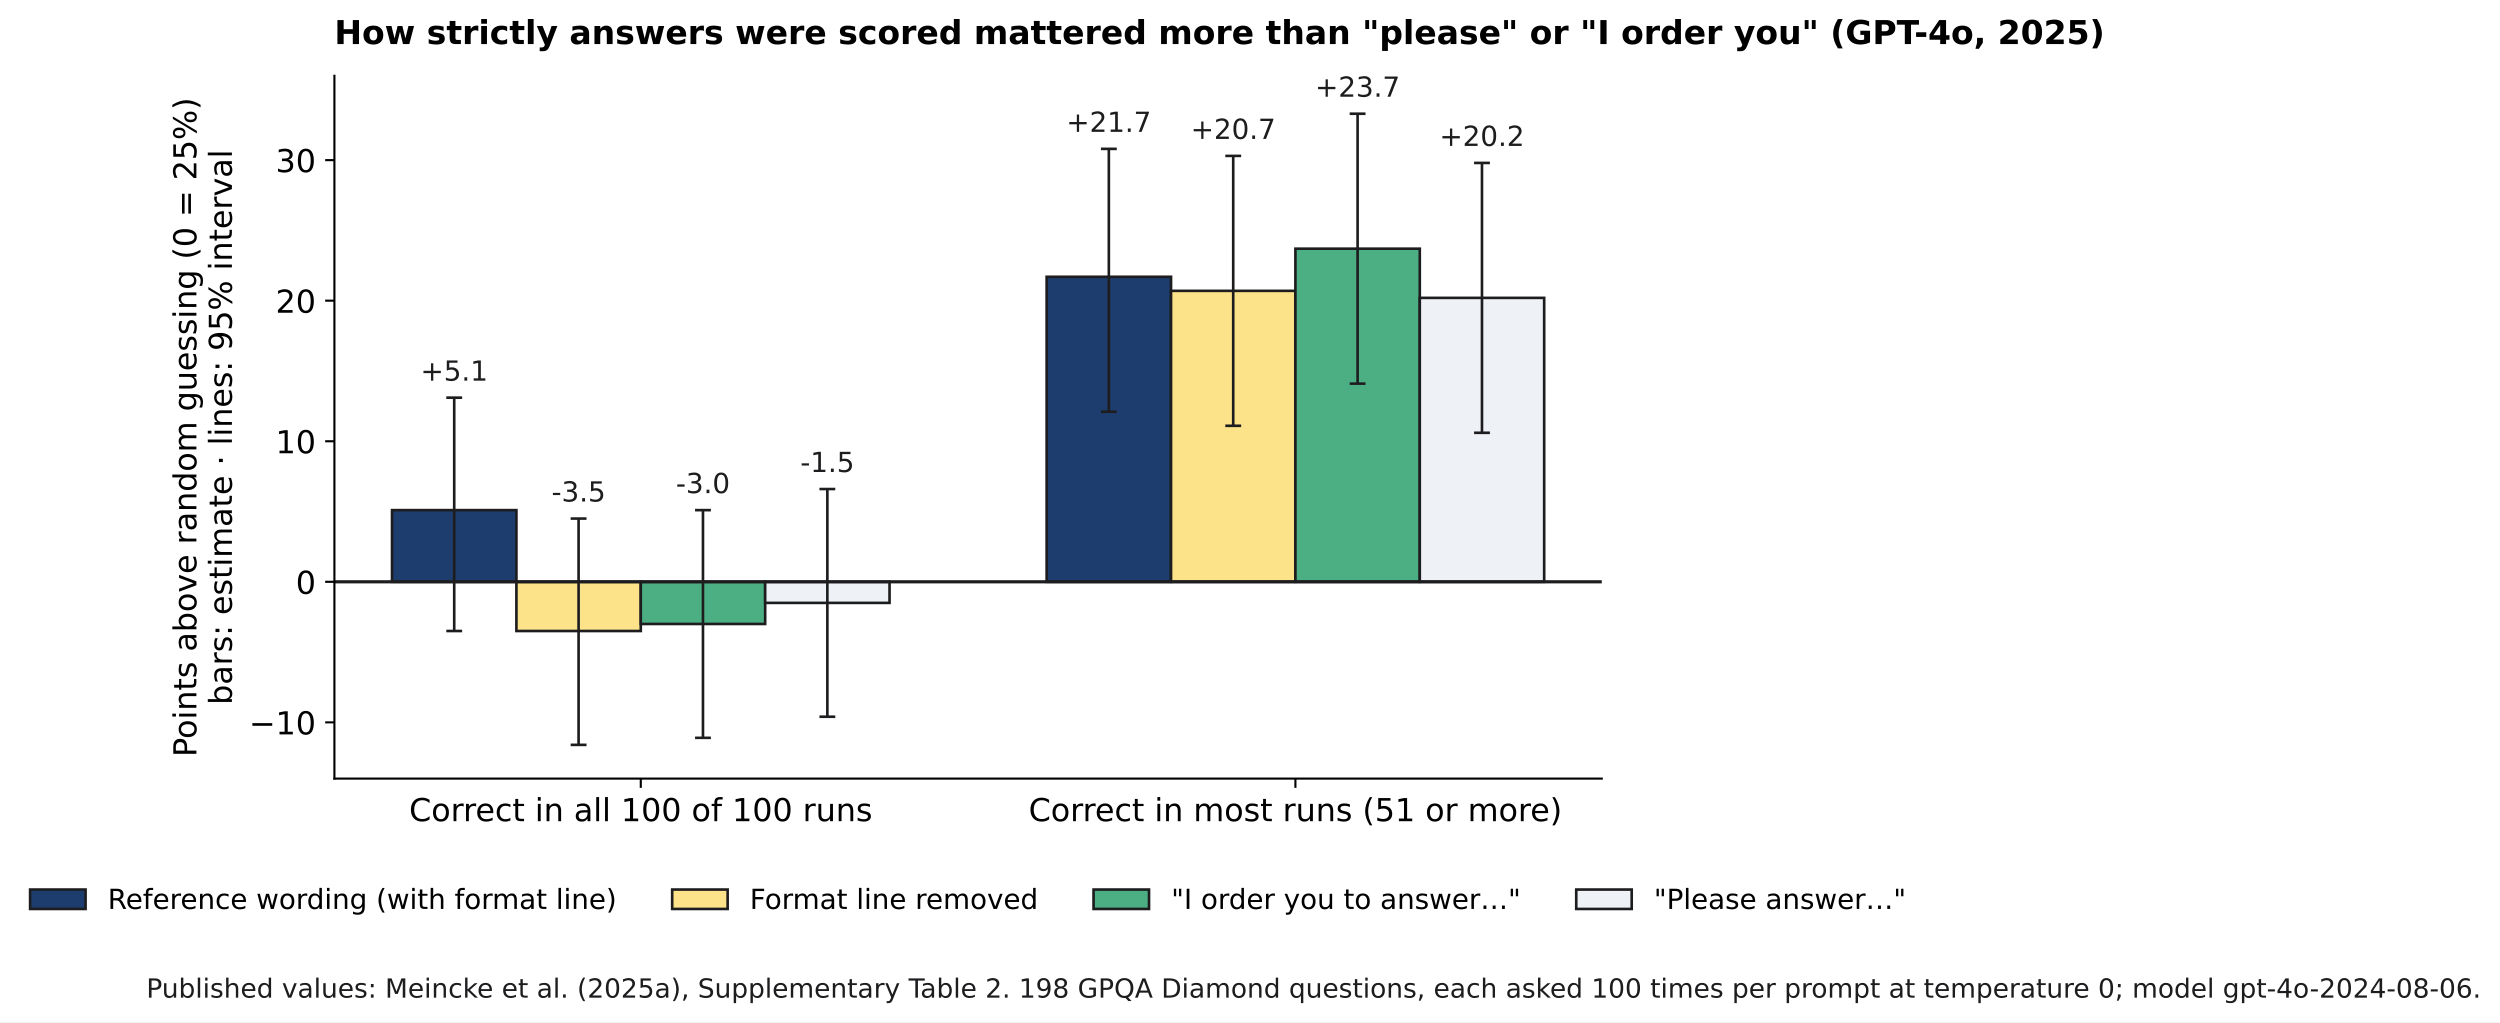
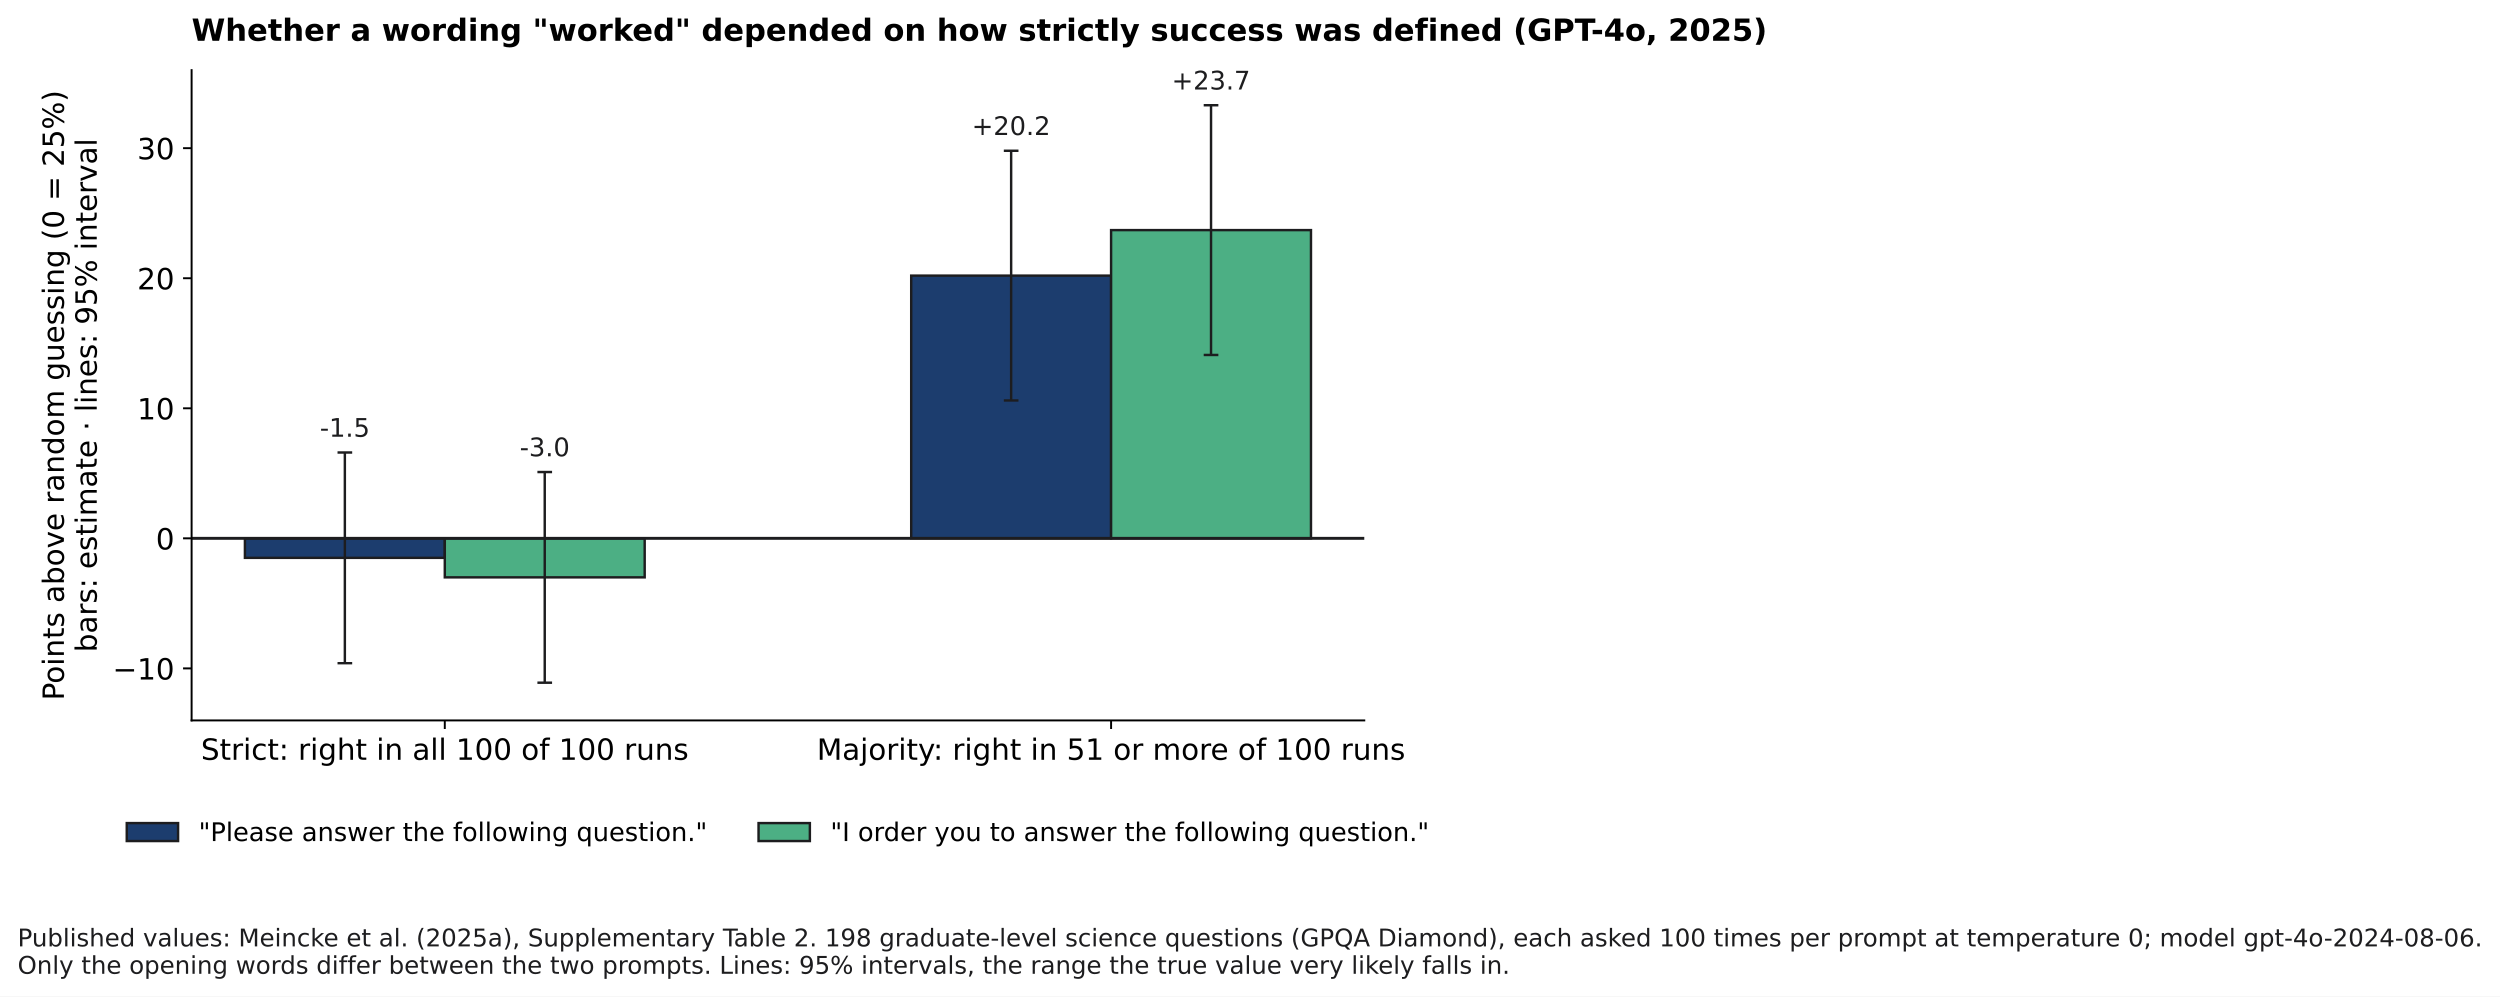
- <svg xmlns="http://www.w3.org/2000/svg" xmlns:xlink="http://www.w3.org/1999/xlink" width="946.609pt" height="387.034pt" viewBox="0 0 946.609 387.034" version="1.1">
+ <svg xmlns="http://www.w3.org/2000/svg" xmlns:xlink="http://www.w3.org/1999/xlink" width="1023.045pt" height="407.77pt" viewBox="0 0 1023.045 407.77" version="1.1">
  <defs>
    <style type="text/css">*{stroke-linejoin: round; stroke-linecap: butt}</style>
  </defs>
  <g id="figure_1">
    <g id="patch_1">
-       <path d="M 0 387.034  L 946.609 387.034  L 946.609 0  L 0 0  z " style="fill: #ffffff" />
+       <path d="M 0 407.77  L 1023.045 407.77  L 1023.045 0  L 0 0  z " style="fill: #ffffff" />
    </g>
    <g id="axes_1">
      <g id="patch_2">
-         <path d="M 126.623 294.81  L 606.503 294.81  L 606.503 28.698  L 126.623 28.698  z " style="fill: #ffffff" />
+         <path d="M 78.408 294.81  L 558.288 294.81  L 558.288 28.698  L 78.408 28.698  z " style="fill: #ffffff" />
      </g>
      <g id="patch_3">
-         <path d="M 148.436 220.299  L 195.532 220.299  L 195.532 193.155  L 148.436 193.155  z " clip-path="url(#p579641afaa)" style="fill: #1c3d6e; stroke: #1d1d1f; stroke-linejoin: miter" />
+         <path d="M 100.221 220.299  L 182.018 220.299  L 182.018 228.282  L 100.221 228.282  z " clip-path="url(#pb1882967b7)" style="fill: #1c3d6e; stroke: #1d1d1f; stroke-linejoin: miter" />
      </g>
      <g id="patch_4">
-         <path d="M 396.308 220.299  L 443.404 220.299  L 443.404 104.806  L 396.308 104.806  z " clip-path="url(#p579641afaa)" style="fill: #1c3d6e; stroke: #1d1d1f; stroke-linejoin: miter" />
+         <path d="M 372.88 220.299  L 454.678 220.299  L 454.678 112.789  L 372.88 112.789  z " clip-path="url(#pb1882967b7)" style="fill: #1c3d6e; stroke: #1d1d1f; stroke-linejoin: miter" />
      </g>
      <g id="patch_5">
-         <path d="M 195.532 220.299  L 242.627 220.299  L 242.627 238.927  L 195.532 238.927  z " clip-path="url(#p579641afaa)" style="fill: #fce38a; stroke: #1d1d1f; stroke-linejoin: miter" />
+         <path d="M 182.018 220.299  L 263.816 220.299  L 263.816 236.265  L 182.018 236.265  z " clip-path="url(#pb1882967b7)" style="fill: #4caf84; stroke: #1d1d1f; stroke-linejoin: miter" />
      </g>
      <g id="patch_6">
-         <path d="M 443.404 220.299  L 490.499 220.299  L 490.499 110.128  L 443.404 110.128  z " clip-path="url(#p579641afaa)" style="fill: #fce38a; stroke: #1d1d1f; stroke-linejoin: miter" />
-       </g>
-       <g id="patch_7">
-         <path d="M 242.627 220.299  L 289.723 220.299  L 289.723 236.265  L 242.627 236.265  z " clip-path="url(#p579641afaa)" style="fill: #4caf84; stroke: #1d1d1f; stroke-linejoin: miter" />
-       </g>
-       <g id="patch_8">
-         <path d="M 490.499 220.299  L 537.595 220.299  L 537.595 94.162  L 490.499 94.162  z " clip-path="url(#p579641afaa)" style="fill: #4caf84; stroke: #1d1d1f; stroke-linejoin: miter" />
-       </g>
-       <g id="patch_9">
-         <path d="M 289.723 220.299  L 336.819 220.299  L 336.819 228.282  L 289.723 228.282  z " clip-path="url(#p579641afaa)" style="fill: #eef2f7; stroke: #1d1d1f; stroke-linejoin: miter" />
-       </g>
-       <g id="patch_10">
-         <path d="M 537.595 220.299  L 584.691 220.299  L 584.691 112.789  L 537.595 112.789  z " clip-path="url(#p579641afaa)" style="fill: #eef2f7; stroke: #1d1d1f; stroke-linejoin: miter" />
+         <path d="M 454.678 220.299  L 536.475 220.299  L 536.475 94.162  L 454.678 94.162  z " clip-path="url(#pb1882967b7)" style="fill: #4caf84; stroke: #1d1d1f; stroke-linejoin: miter" />
      </g>
      <g id="matplotlib.axis_1">
        <g id="xtick_1">
          <g id="line2d_1">
            <defs>
-               <path id="mf07ccc3925" d="M 0 0  L 0 3.5  " style="stroke: #000000; stroke-width: 0.8" />
+               <path id="mdd34c7bbc9" d="M 0 0  L 0 3.5  " style="stroke: #000000; stroke-width: 0.8" />
            </defs>
            <g>
-               <use xlink:href="#mf07ccc3925" x="242.627" y="294.81" style="stroke: #000000; stroke-width: 0.8" />
+               <use xlink:href="#mdd34c7bbc9" x="182.018" y="294.81" style="stroke: #000000; stroke-width: 0.8" />
            </g>
          </g>
          <g id="text_1">
-             <text style="font: 12px 'DejaVu Sans', 'Bitstream Vera Sans', 'Computer Modern Sans Serif', 'Lucida Grande', 'Verdana', 'Geneva', 'Lucid', 'Arial', 'Helvetica', 'Avant Garde', sans-serif; text-anchor: middle" x="242.627" y="310.928" transform="rotate(-0 242.6274 310.9282)">Correct in all 100 of 100 runs</text>
+             <text style="font: 12px 'DejaVu Sans', 'Bitstream Vera Sans', 'Computer Modern Sans Serif', 'Lucida Grande', 'Verdana', 'Geneva', 'Lucid', 'Arial', 'Helvetica', 'Avant Garde', sans-serif; text-anchor: middle" x="182.018" y="310.928" transform="rotate(-0 182.0185 310.9282)">Strict: right in all 100 of 100 runs</text>
          </g>
        </g>
        <g id="xtick_2">
          <g id="line2d_2">
            <g>
-               <use xlink:href="#mf07ccc3925" x="490.499" y="294.81" style="stroke: #000000; stroke-width: 0.8" />
+               <use xlink:href="#mdd34c7bbc9" x="454.678" y="294.81" style="stroke: #000000; stroke-width: 0.8" />
            </g>
          </g>
          <g id="text_2">
-             <text style="font: 12px 'DejaVu Sans', 'Bitstream Vera Sans', 'Computer Modern Sans Serif', 'Lucida Grande', 'Verdana', 'Geneva', 'Lucid', 'Arial', 'Helvetica', 'Avant Garde', sans-serif; text-anchor: middle" x="490.499" y="310.928" transform="rotate(-0 490.4993 310.9282)">Correct in most runs (51 or more)</text>
+             <text style="font: 12px 'DejaVu Sans', 'Bitstream Vera Sans', 'Computer Modern Sans Serif', 'Lucida Grande', 'Verdana', 'Geneva', 'Lucid', 'Arial', 'Helvetica', 'Avant Garde', sans-serif; text-anchor: middle" x="454.678" y="310.928" transform="rotate(-0 454.6775 310.9282)">Majority: right in 51 or more of 100 runs</text>
          </g>
        </g>
      </g>
      <g id="matplotlib.axis_2">
        <g id="ytick_1">
          <g id="line2d_3">
            <defs>
-               <path id="m04fdec2c72" d="M 0 0  L -3.5 0  " style="stroke: #000000; stroke-width: 0.8" />
+               <path id="mbbc9a1aef1" d="M 0 0  L -3.5 0  " style="stroke: #000000; stroke-width: 0.8" />
            </defs>
            <g>
-               <use xlink:href="#m04fdec2c72" x="126.623" y="273.521" style="stroke: #000000; stroke-width: 0.8" />
+               <use xlink:href="#mbbc9a1aef1" x="78.408" y="273.521" style="stroke: #000000; stroke-width: 0.8" />
            </g>
          </g>
          <g id="text_3">
-             <text style="font: 12px 'DejaVu Sans', 'Bitstream Vera Sans', 'Computer Modern Sans Serif', 'Lucida Grande', 'Verdana', 'Geneva', 'Lucid', 'Arial', 'Helvetica', 'Avant Garde', sans-serif; text-anchor: end" x="119.623" y="278.08" transform="rotate(-0 119.6233 278.0801)">−10</text>
+             <text style="font: 12px 'DejaVu Sans', 'Bitstream Vera Sans', 'Computer Modern Sans Serif', 'Lucida Grande', 'Verdana', 'Geneva', 'Lucid', 'Arial', 'Helvetica', 'Avant Garde', sans-serif; text-anchor: end" x="71.408" y="278.08" transform="rotate(-0 71.408 278.0801)">−10</text>
          </g>
        </g>
        <g id="ytick_2">
          <g id="line2d_4">
            <g>
-               <use xlink:href="#m04fdec2c72" x="126.623" y="220.299" style="stroke: #000000; stroke-width: 0.8" />
+               <use xlink:href="#mbbc9a1aef1" x="78.408" y="220.299" style="stroke: #000000; stroke-width: 0.8" />
            </g>
          </g>
          <g id="text_4">
-             <text style="font: 12px 'DejaVu Sans', 'Bitstream Vera Sans', 'Computer Modern Sans Serif', 'Lucida Grande', 'Verdana', 'Geneva', 'Lucid', 'Arial', 'Helvetica', 'Avant Garde', sans-serif; text-anchor: end" x="119.623" y="224.858" transform="rotate(-0 119.6233 224.8577)">0</text>
+             <text style="font: 12px 'DejaVu Sans', 'Bitstream Vera Sans', 'Computer Modern Sans Serif', 'Lucida Grande', 'Verdana', 'Geneva', 'Lucid', 'Arial', 'Helvetica', 'Avant Garde', sans-serif; text-anchor: end" x="71.408" y="224.858" transform="rotate(-0 71.408 224.8577)">0</text>
          </g>
        </g>
        <g id="ytick_3">
          <g id="line2d_5">
            <g>
-               <use xlink:href="#m04fdec2c72" x="126.623" y="167.076" style="stroke: #000000; stroke-width: 0.8" />
+               <use xlink:href="#mbbc9a1aef1" x="78.408" y="167.076" style="stroke: #000000; stroke-width: 0.8" />
            </g>
          </g>
          <g id="text_5">
-             <text style="font: 12px 'DejaVu Sans', 'Bitstream Vera Sans', 'Computer Modern Sans Serif', 'Lucida Grande', 'Verdana', 'Geneva', 'Lucid', 'Arial', 'Helvetica', 'Avant Garde', sans-serif; text-anchor: end" x="119.623" y="171.635" transform="rotate(-0 119.6233 171.6353)">10</text>
+             <text style="font: 12px 'DejaVu Sans', 'Bitstream Vera Sans', 'Computer Modern Sans Serif', 'Lucida Grande', 'Verdana', 'Geneva', 'Lucid', 'Arial', 'Helvetica', 'Avant Garde', sans-serif; text-anchor: end" x="71.408" y="171.635" transform="rotate(-0 71.408 171.6353)">10</text>
          </g>
        </g>
        <g id="ytick_4">
          <g id="line2d_6">
            <g>
-               <use xlink:href="#m04fdec2c72" x="126.623" y="113.854" style="stroke: #000000; stroke-width: 0.8" />
+               <use xlink:href="#mbbc9a1aef1" x="78.408" y="113.854" style="stroke: #000000; stroke-width: 0.8" />
            </g>
          </g>
          <g id="text_6">
-             <text style="font: 12px 'DejaVu Sans', 'Bitstream Vera Sans', 'Computer Modern Sans Serif', 'Lucida Grande', 'Verdana', 'Geneva', 'Lucid', 'Arial', 'Helvetica', 'Avant Garde', sans-serif; text-anchor: end" x="119.623" y="118.413" transform="rotate(-0 119.6233 118.4129)">20</text>
+             <text style="font: 12px 'DejaVu Sans', 'Bitstream Vera Sans', 'Computer Modern Sans Serif', 'Lucida Grande', 'Verdana', 'Geneva', 'Lucid', 'Arial', 'Helvetica', 'Avant Garde', sans-serif; text-anchor: end" x="71.408" y="118.413" transform="rotate(-0 71.408 118.4129)">20</text>
          </g>
        </g>
        <g id="ytick_5">
          <g id="line2d_7">
            <g>
-               <use xlink:href="#m04fdec2c72" x="126.623" y="60.631" style="stroke: #000000; stroke-width: 0.8" />
+               <use xlink:href="#mbbc9a1aef1" x="78.408" y="60.631" style="stroke: #000000; stroke-width: 0.8" />
            </g>
          </g>
          <g id="text_7">
-             <text style="font: 12px 'DejaVu Sans', 'Bitstream Vera Sans', 'Computer Modern Sans Serif', 'Lucida Grande', 'Verdana', 'Geneva', 'Lucid', 'Arial', 'Helvetica', 'Avant Garde', sans-serif; text-anchor: end" x="119.623" y="65.191" transform="rotate(-0 119.6233 65.19055)">30</text>
+             <text style="font: 12px 'DejaVu Sans', 'Bitstream Vera Sans', 'Computer Modern Sans Serif', 'Lucida Grande', 'Verdana', 'Geneva', 'Lucid', 'Arial', 'Helvetica', 'Avant Garde', sans-serif; text-anchor: end" x="71.408" y="65.191" transform="rotate(-0 71.408 65.19055)">30</text>
          </g>
        </g>
        <g id="text_8">
-           <text style="font: 12px 'DejaVu Sans', 'Bitstream Vera Sans', 'Computer Modern Sans Serif', 'Lucida Grande', 'Verdana', 'Geneva', 'Lucid', 'Arial', 'Helvetica', 'Avant Garde', sans-serif" transform="translate(74.36469 286.5812) rotate(-90)">Points above random guessing (0 = 25%)</text>
-           <text style="font: 12px 'DejaVu Sans', 'Bitstream Vera Sans', 'Computer Modern Sans Serif', 'Lucida Grande', 'Verdana', 'Geneva', 'Lucid', 'Arial', 'Helvetica', 'Avant Garde', sans-serif" transform="translate(87.80207 266.8825) rotate(-90)">bars: estimate · lines: 95% interval</text>
+           <text style="font: 12px 'DejaVu Sans', 'Bitstream Vera Sans', 'Computer Modern Sans Serif', 'Lucida Grande', 'Verdana', 'Geneva', 'Lucid', 'Arial', 'Helvetica', 'Avant Garde', sans-serif" transform="translate(26.14937 286.5812) rotate(-90)">Points above random guessing (0 = 25%)</text>
+           <text style="font: 12px 'DejaVu Sans', 'Bitstream Vera Sans', 'Computer Modern Sans Serif', 'Lucida Grande', 'Verdana', 'Geneva', 'Lucid', 'Arial', 'Helvetica', 'Avant Garde', sans-serif" transform="translate(39.58675 266.8825) rotate(-90)">bars: estimate · lines: 95% interval</text>
        </g>
      </g>
      <g id="LineCollection_1">
-         <path d="M 171.984 238.927  L 171.984 150.577  " clip-path="url(#p579641afaa)" style="fill: none; stroke: #1d1d1f" />
-         <path d="M 419.856 155.9  L 419.856 56.374  " clip-path="url(#p579641afaa)" style="fill: none; stroke: #1d1d1f" />
+         <path d="M 141.12 271.392  L 141.12 185.172  " clip-path="url(#pb1882967b7)" style="fill: none; stroke: #1d1d1f" />
+         <path d="M 413.779 163.883  L 413.779 61.696  " clip-path="url(#pb1882967b7)" style="fill: none; stroke: #1d1d1f" />
      </g>
      <g id="line2d_8">
        <defs>
-           <path id="m1cb8173cdf" d="M 3 0  L -3 -0  " style="stroke: #1d1d1f" />
+           <path id="m7d4bcb3738" d="M 3 0  L -3 -0  " style="stroke: #1d1d1f" />
        </defs>
-         <g clip-path="url(#p579641afaa)">
-           <use xlink:href="#m1cb8173cdf" x="171.984" y="238.927" style="fill: #1d1d1f; stroke: #1d1d1f" />
-           <use xlink:href="#m1cb8173cdf" x="419.856" y="155.9" style="fill: #1d1d1f; stroke: #1d1d1f" />
+         <g clip-path="url(#pb1882967b7)">
+           <use xlink:href="#m7d4bcb3738" x="141.12" y="271.392" style="fill: #1d1d1f; stroke: #1d1d1f" />
+           <use xlink:href="#m7d4bcb3738" x="413.779" y="163.883" style="fill: #1d1d1f; stroke: #1d1d1f" />
        </g>
      </g>
      <g id="line2d_9">
-         <g clip-path="url(#p579641afaa)">
-           <use xlink:href="#m1cb8173cdf" x="171.984" y="150.577" style="fill: #1d1d1f; stroke: #1d1d1f" />
-           <use xlink:href="#m1cb8173cdf" x="419.856" y="56.374" style="fill: #1d1d1f; stroke: #1d1d1f" />
+         <g clip-path="url(#pb1882967b7)">
+           <use xlink:href="#m7d4bcb3738" x="141.12" y="185.172" style="fill: #1d1d1f; stroke: #1d1d1f" />
+           <use xlink:href="#m7d4bcb3738" x="413.779" y="61.696" style="fill: #1d1d1f; stroke: #1d1d1f" />
        </g>
      </g>
      <g id="LineCollection_2">
-         <path d="M 219.08 282.037  L 219.08 196.349  " clip-path="url(#p579641afaa)" style="fill: none; stroke: #1d1d1f" />
-         <path d="M 466.951 161.222  L 466.951 59.035  " clip-path="url(#p579641afaa)" style="fill: none; stroke: #1d1d1f" />
+         <path d="M 222.917 279.376  L 222.917 193.155  " clip-path="url(#pb1882967b7)" style="fill: none; stroke: #1d1d1f" />
+         <path d="M 495.576 145.255  L 495.576 43.068  " clip-path="url(#pb1882967b7)" style="fill: none; stroke: #1d1d1f" />
      </g>
      <g id="line2d_10">
-         <g clip-path="url(#p579641afaa)">
-           <use xlink:href="#m1cb8173cdf" x="219.08" y="282.037" style="fill: #1d1d1f; stroke: #1d1d1f" />
-           <use xlink:href="#m1cb8173cdf" x="466.951" y="161.222" style="fill: #1d1d1f; stroke: #1d1d1f" />
+         <g clip-path="url(#pb1882967b7)">
+           <use xlink:href="#m7d4bcb3738" x="222.917" y="279.376" style="fill: #1d1d1f; stroke: #1d1d1f" />
+           <use xlink:href="#m7d4bcb3738" x="495.576" y="145.255" style="fill: #1d1d1f; stroke: #1d1d1f" />
        </g>
      </g>
      <g id="line2d_11">
-         <g clip-path="url(#p579641afaa)">
-           <use xlink:href="#m1cb8173cdf" x="219.08" y="196.349" style="fill: #1d1d1f; stroke: #1d1d1f" />
-           <use xlink:href="#m1cb8173cdf" x="466.951" y="59.035" style="fill: #1d1d1f; stroke: #1d1d1f" />
+         <g clip-path="url(#pb1882967b7)">
+           <use xlink:href="#m7d4bcb3738" x="222.917" y="193.155" style="fill: #1d1d1f; stroke: #1d1d1f" />
+           <use xlink:href="#m7d4bcb3738" x="495.576" y="43.068" style="fill: #1d1d1f; stroke: #1d1d1f" />
        </g>
      </g>
-       <g id="LineCollection_3">
-         <path d="M 266.175 279.376  L 266.175 193.155  " clip-path="url(#p579641afaa)" style="fill: none; stroke: #1d1d1f" />
-         <path d="M 514.047 145.255  L 514.047 43.068  " clip-path="url(#p579641afaa)" style="fill: none; stroke: #1d1d1f" />
+       <g id="line2d_12">
+         <path d="M 78.408 220.299  L 558.288 220.299  " clip-path="url(#pb1882967b7)" style="fill: none; stroke: #1d1d1f; stroke-width: 1.2; stroke-linecap: square" />
      </g>
-       <g id="line2d_12">
-         <g clip-path="url(#p579641afaa)">
-           <use xlink:href="#m1cb8173cdf" x="266.175" y="279.376" style="fill: #1d1d1f; stroke: #1d1d1f" />
-           <use xlink:href="#m1cb8173cdf" x="514.047" y="145.255" style="fill: #1d1d1f; stroke: #1d1d1f" />
-         </g>
+       <g id="patch_7">
+         <path d="M 78.408 294.81  L 78.408 28.698  " style="fill: none; stroke: #000000; stroke-width: 0.8; stroke-linejoin: miter; stroke-linecap: square" />
      </g>
-       <g id="line2d_13">
-         <g clip-path="url(#p579641afaa)">
-           <use xlink:href="#m1cb8173cdf" x="266.175" y="193.155" style="fill: #1d1d1f; stroke: #1d1d1f" />
-           <use xlink:href="#m1cb8173cdf" x="514.047" y="43.068" style="fill: #1d1d1f; stroke: #1d1d1f" />
-         </g>
-       </g>
-       <g id="LineCollection_4">
-         <path d="M 313.271 271.392  L 313.271 185.172  " clip-path="url(#p579641afaa)" style="fill: none; stroke: #1d1d1f" />
-         <path d="M 561.143 163.883  L 561.143 61.696  " clip-path="url(#p579641afaa)" style="fill: none; stroke: #1d1d1f" />
-       </g>
-       <g id="line2d_14">
-         <g clip-path="url(#p579641afaa)">
-           <use xlink:href="#m1cb8173cdf" x="313.271" y="271.392" style="fill: #1d1d1f; stroke: #1d1d1f" />
-           <use xlink:href="#m1cb8173cdf" x="561.143" y="163.883" style="fill: #1d1d1f; stroke: #1d1d1f" />
-         </g>
-       </g>
-       <g id="line2d_15">
-         <g clip-path="url(#p579641afaa)">
-           <use xlink:href="#m1cb8173cdf" x="313.271" y="185.172" style="fill: #1d1d1f; stroke: #1d1d1f" />
-           <use xlink:href="#m1cb8173cdf" x="561.143" y="61.696" style="fill: #1d1d1f; stroke: #1d1d1f" />
-         </g>
-       </g>
-       <g id="line2d_16">
-         <path d="M 126.623 220.299  L 606.503 220.299  " clip-path="url(#p579641afaa)" style="fill: none; stroke: #1d1d1f; stroke-width: 1.2; stroke-linecap: square" />
-       </g>
-       <g id="patch_11">
-         <path d="M 126.623 294.81  L 126.623 28.698  " style="fill: none; stroke: #000000; stroke-width: 0.8; stroke-linejoin: miter; stroke-linecap: square" />
-       </g>
-       <g id="patch_12">
-         <path d="M 126.623 294.81  L 606.503 294.81  " style="fill: none; stroke: #000000; stroke-width: 0.8; stroke-linejoin: miter; stroke-linecap: square" />
+       <g id="patch_8">
+         <path d="M 78.408 294.81  L 558.288 294.81  " style="fill: none; stroke: #000000; stroke-width: 0.8; stroke-linejoin: miter; stroke-linecap: square" />
      </g>
      <g id="text_9">
-         <text style="fill: #1d1d1f; font: 10.5px 'DejaVu Sans', 'Bitstream Vera Sans', 'Computer Modern Sans Serif', 'Lucida Grande', 'Verdana', 'Geneva', 'Lucid', 'Arial', 'Helvetica', 'Avant Garde', sans-serif; text-anchor: middle" x="171.984" y="144.136" transform="rotate(-0 171.9839 144.1359)">+5.1</text>
+         <text style="fill: #1d1d1f; font: 10.5px 'DejaVu Sans', 'Bitstream Vera Sans', 'Computer Modern Sans Serif', 'Lucida Grande', 'Verdana', 'Geneva', 'Lucid', 'Arial', 'Helvetica', 'Avant Garde', sans-serif; text-anchor: middle" x="141.12" y="178.73" transform="rotate(-0 141.1196 178.7304)">-1.5</text>
      </g>
      <g id="text_10">
-         <text style="fill: #1d1d1f; font: 10.5px 'DejaVu Sans', 'Bitstream Vera Sans', 'Computer Modern Sans Serif', 'Lucida Grande', 'Verdana', 'Geneva', 'Lucid', 'Arial', 'Helvetica', 'Avant Garde', sans-serif; text-anchor: middle" x="419.856" y="49.932" transform="rotate(-0 419.8558 49.93223)">+21.7</text>
+         <text style="fill: #1d1d1f; font: 10.5px 'DejaVu Sans', 'Bitstream Vera Sans', 'Computer Modern Sans Serif', 'Lucida Grande', 'Verdana', 'Geneva', 'Lucid', 'Arial', 'Helvetica', 'Avant Garde', sans-serif; text-anchor: middle" x="413.779" y="55.254" transform="rotate(-0 413.7787 55.25447)">+20.2</text>
      </g>
      <g id="text_11">
-         <text style="fill: #1d1d1f; font: 10.5px 'DejaVu Sans', 'Bitstream Vera Sans', 'Computer Modern Sans Serif', 'Lucida Grande', 'Verdana', 'Geneva', 'Lucid', 'Arial', 'Helvetica', 'Avant Garde', sans-serif; text-anchor: middle" x="219.08" y="189.907" transform="rotate(-0 219.0795 189.9071)">-3.5</text>
+         <text style="fill: #1d1d1f; font: 10.5px 'DejaVu Sans', 'Bitstream Vera Sans', 'Computer Modern Sans Serif', 'Lucida Grande', 'Verdana', 'Geneva', 'Lucid', 'Arial', 'Helvetica', 'Avant Garde', sans-serif; text-anchor: middle" x="222.917" y="186.714" transform="rotate(-0 222.9173 186.7138)">-3.0</text>
      </g>
      <g id="text_12">
-         <text style="fill: #1d1d1f; font: 10.5px 'DejaVu Sans', 'Bitstream Vera Sans', 'Computer Modern Sans Serif', 'Lucida Grande', 'Verdana', 'Geneva', 'Lucid', 'Arial', 'Helvetica', 'Avant Garde', sans-serif; text-anchor: middle" x="466.951" y="52.593" transform="rotate(-0 466.9514 52.59335)">+20.7</text>
+         <text style="fill: #1d1d1f; font: 10.5px 'DejaVu Sans', 'Bitstream Vera Sans', 'Computer Modern Sans Serif', 'Lucida Grande', 'Verdana', 'Geneva', 'Lucid', 'Arial', 'Helvetica', 'Avant Garde', sans-serif; text-anchor: middle" x="495.576" y="36.627" transform="rotate(-0 495.5764 36.62663)">+23.7</text>
      </g>
      <g id="text_13">
-         <text style="fill: #1d1d1f; font: 10.5px 'DejaVu Sans', 'Bitstream Vera Sans', 'Computer Modern Sans Serif', 'Lucida Grande', 'Verdana', 'Geneva', 'Lucid', 'Arial', 'Helvetica', 'Avant Garde', sans-serif; text-anchor: middle" x="266.175" y="186.714" transform="rotate(-0 266.1752 186.7138)">-3.0</text>
-       </g>
-       <g id="text_14">
-         <text style="fill: #1d1d1f; font: 10.5px 'DejaVu Sans', 'Bitstream Vera Sans', 'Computer Modern Sans Serif', 'Lucida Grande', 'Verdana', 'Geneva', 'Lucid', 'Arial', 'Helvetica', 'Avant Garde', sans-serif; text-anchor: middle" x="514.047" y="36.627" transform="rotate(-0 514.0471 36.62663)">+23.7</text>
-       </g>
-       <g id="text_15">
-         <text style="fill: #1d1d1f; font: 10.5px 'DejaVu Sans', 'Bitstream Vera Sans', 'Computer Modern Sans Serif', 'Lucida Grande', 'Verdana', 'Geneva', 'Lucid', 'Arial', 'Helvetica', 'Avant Garde', sans-serif; text-anchor: middle" x="313.271" y="178.73" transform="rotate(-0 313.2709 178.7304)">-1.5</text>
-       </g>
-       <g id="text_16">
-         <text style="fill: #1d1d1f; font: 10.5px 'DejaVu Sans', 'Bitstream Vera Sans', 'Computer Modern Sans Serif', 'Lucida Grande', 'Verdana', 'Geneva', 'Lucid', 'Arial', 'Helvetica', 'Avant Garde', sans-serif; text-anchor: middle" x="561.143" y="55.254" transform="rotate(-0 561.1428 55.25447)">+20.2</text>
-       </g>
-       <g id="text_17">
-         <text style="font: 700 12.5px 'DejaVu Sans', 'Bitstream Vera Sans', 'Computer Modern Sans Serif', 'Lucida Grande', 'Verdana', 'Geneva', 'Lucid', 'Arial', 'Helvetica', 'Avant Garde', sans-serif; text-anchor: start" x="126.623" y="16.698" transform="rotate(-0 126.6233 16.69805)">How strictly answers were scored mattered more than "please" or "I order you" (GPT-4o, 2025)</text>
+         <text style="font: 700 12.5px 'DejaVu Sans', 'Bitstream Vera Sans', 'Computer Modern Sans Serif', 'Lucida Grande', 'Verdana', 'Geneva', 'Lucid', 'Arial', 'Helvetica', 'Avant Garde', sans-serif; text-anchor: start" x="78.408" y="16.698" transform="rotate(-0 78.408 16.69805)">Whether a wording "worked" depended on how strictly success was defined (GPT-4o, 2025)</text>
      </g>
      <g id="legend_1">
-         <g id="patch_13">
-           <path d="M 11.4 344.172  L 32.4 344.172  L 32.4 336.822  L 11.4 336.822  z " style="fill: #1c3d6e; stroke: #1d1d1f; stroke-linejoin: miter" />
+         <g id="patch_9">
+           <path d="M 51.872 344.172  L 72.872 344.172  L 72.872 336.822  L 51.872 336.822  z " style="fill: #1c3d6e; stroke: #1d1d1f; stroke-linejoin: miter" />
        </g>
-         <g id="text_18">
-           <text style="font: 10.5px 'DejaVu Sans', 'Bitstream Vera Sans', 'Computer Modern Sans Serif', 'Lucida Grande', 'Verdana', 'Geneva', 'Lucid', 'Arial', 'Helvetica', 'Avant Garde', sans-serif; text-anchor: start" x="40.8" y="344.172" transform="rotate(-0 40.8 344.1718)">Reference wording (with format line)</text>
+         <g id="text_14">
+           <text style="font: 10.5px 'DejaVu Sans', 'Bitstream Vera Sans', 'Computer Modern Sans Serif', 'Lucida Grande', 'Verdana', 'Geneva', 'Lucid', 'Arial', 'Helvetica', 'Avant Garde', sans-serif; text-anchor: start" x="81.272" y="344.172" transform="rotate(-0 81.27195 344.1718)">"Please answer the following question."</text>
        </g>
-         <g id="patch_14">
-           <path d="M 254.516 344.172  L 275.516 344.172  L 275.516 336.822  L 254.516 336.822  z " style="fill: #fce38a; stroke: #1d1d1f; stroke-linejoin: miter" />
+         <g id="patch_10">
+           <path d="M 310.413 344.172  L 331.413 344.172  L 331.413 336.822  L 310.413 336.822  z " style="fill: #4caf84; stroke: #1d1d1f; stroke-linejoin: miter" />
        </g>
-         <g id="text_19">
-           <text style="font: 10.5px 'DejaVu Sans', 'Bitstream Vera Sans', 'Computer Modern Sans Serif', 'Lucida Grande', 'Verdana', 'Geneva', 'Lucid', 'Arial', 'Helvetica', 'Avant Garde', sans-serif; text-anchor: start" x="283.916" y="344.172" transform="rotate(-0 283.916 344.1718)">Format line removed</text>
-         </g>
-         <g id="patch_15">
-           <path d="M 414.068 344.172  L 435.068 344.172  L 435.068 336.822  L 414.068 336.822  z " style="fill: #4caf84; stroke: #1d1d1f; stroke-linejoin: miter" />
-         </g>
-         <g id="text_20">
-           <text style="font: 10.5px 'DejaVu Sans', 'Bitstream Vera Sans', 'Computer Modern Sans Serif', 'Lucida Grande', 'Verdana', 'Geneva', 'Lucid', 'Arial', 'Helvetica', 'Avant Garde', sans-serif; text-anchor: start" x="443.468" y="344.172" transform="rotate(-0 443.4684 344.1718)">"I order you to answer…"</text>
-         </g>
-         <g id="patch_16">
-           <path d="M 596.832 344.172  L 617.832 344.172  L 617.832 336.822  L 596.832 336.822  z " style="fill: #eef2f7; stroke: #1d1d1f; stroke-linejoin: miter" />
-         </g>
-         <g id="text_21">
-           <text style="font: 10.5px 'DejaVu Sans', 'Bitstream Vera Sans', 'Computer Modern Sans Serif', 'Lucida Grande', 'Verdana', 'Geneva', 'Lucid', 'Arial', 'Helvetica', 'Avant Garde', sans-serif; text-anchor: start" x="626.232" y="344.172" transform="rotate(-0 626.2324 344.1718)">"Please answer…"</text>
+         <g id="text_15">
+           <text style="font: 10.5px 'DejaVu Sans', 'Bitstream Vera Sans', 'Computer Modern Sans Serif', 'Lucida Grande', 'Verdana', 'Geneva', 'Lucid', 'Arial', 'Helvetica', 'Avant Garde', sans-serif; text-anchor: start" x="339.813" y="344.172" transform="rotate(-0 339.8131 344.1718)">"I order you to answer the following question."</text>
        </g>
      </g>
    </g>
-     <g id="text_22">
-       <text style="fill: #1d1d1f; font: 10px 'DejaVu Sans', 'Bitstream Vera Sans', 'Computer Modern Sans Serif', 'Lucida Grande', 'Verdana', 'Geneva', 'Lucid', 'Arial', 'Helvetica', 'Avant Garde', sans-serif; text-anchor: start" x="55.415" y="377.754" transform="rotate(-0 55.41532 377.754)">Published values: Meincke et al. (2025a), Supplementary Table 2. 198 GPQA Diamond questions, each asked 100 times per prompt at temperature 0; model gpt-4o-2024-08-06.</text>
+     <g id="text_16">
+       <text style="fill: #1d1d1f; font: 10px 'DejaVu Sans', 'Bitstream Vera Sans', 'Computer Modern Sans Serif', 'Lucida Grande', 'Verdana', 'Geneva', 'Lucid', 'Arial', 'Helvetica', 'Avant Garde', sans-serif" transform="translate(7.2 387.2922)">Published values: Meincke et al. (2025a), Supplementary Table 2. 198 graduate-level science questions (GPQA Diamond), each asked 100 times per prompt at temperature 0; model gpt-4o-2024-08-06.</text>
+       <text style="fill: #1d1d1f; font: 10px 'DejaVu Sans', 'Bitstream Vera Sans', 'Computer Modern Sans Serif', 'Lucida Grande', 'Verdana', 'Geneva', 'Lucid', 'Arial', 'Helvetica', 'Avant Garde', sans-serif" transform="translate(7.2 398.49)">Only the opening words differ between the two prompts. Lines: 95% intervals, the range the true value very likely falls in.</text>
    </g>
  </g>
  <defs>
-     <clipPath id="p579641afaa">
-       <rect x="126.623" y="28.698" width="479.88" height="266.112" />
+     <clipPath id="pb1882967b7">
+       <rect x="78.408" y="28.698" width="479.88" height="266.112" />
    </clipPath>
  </defs>
</svg>
